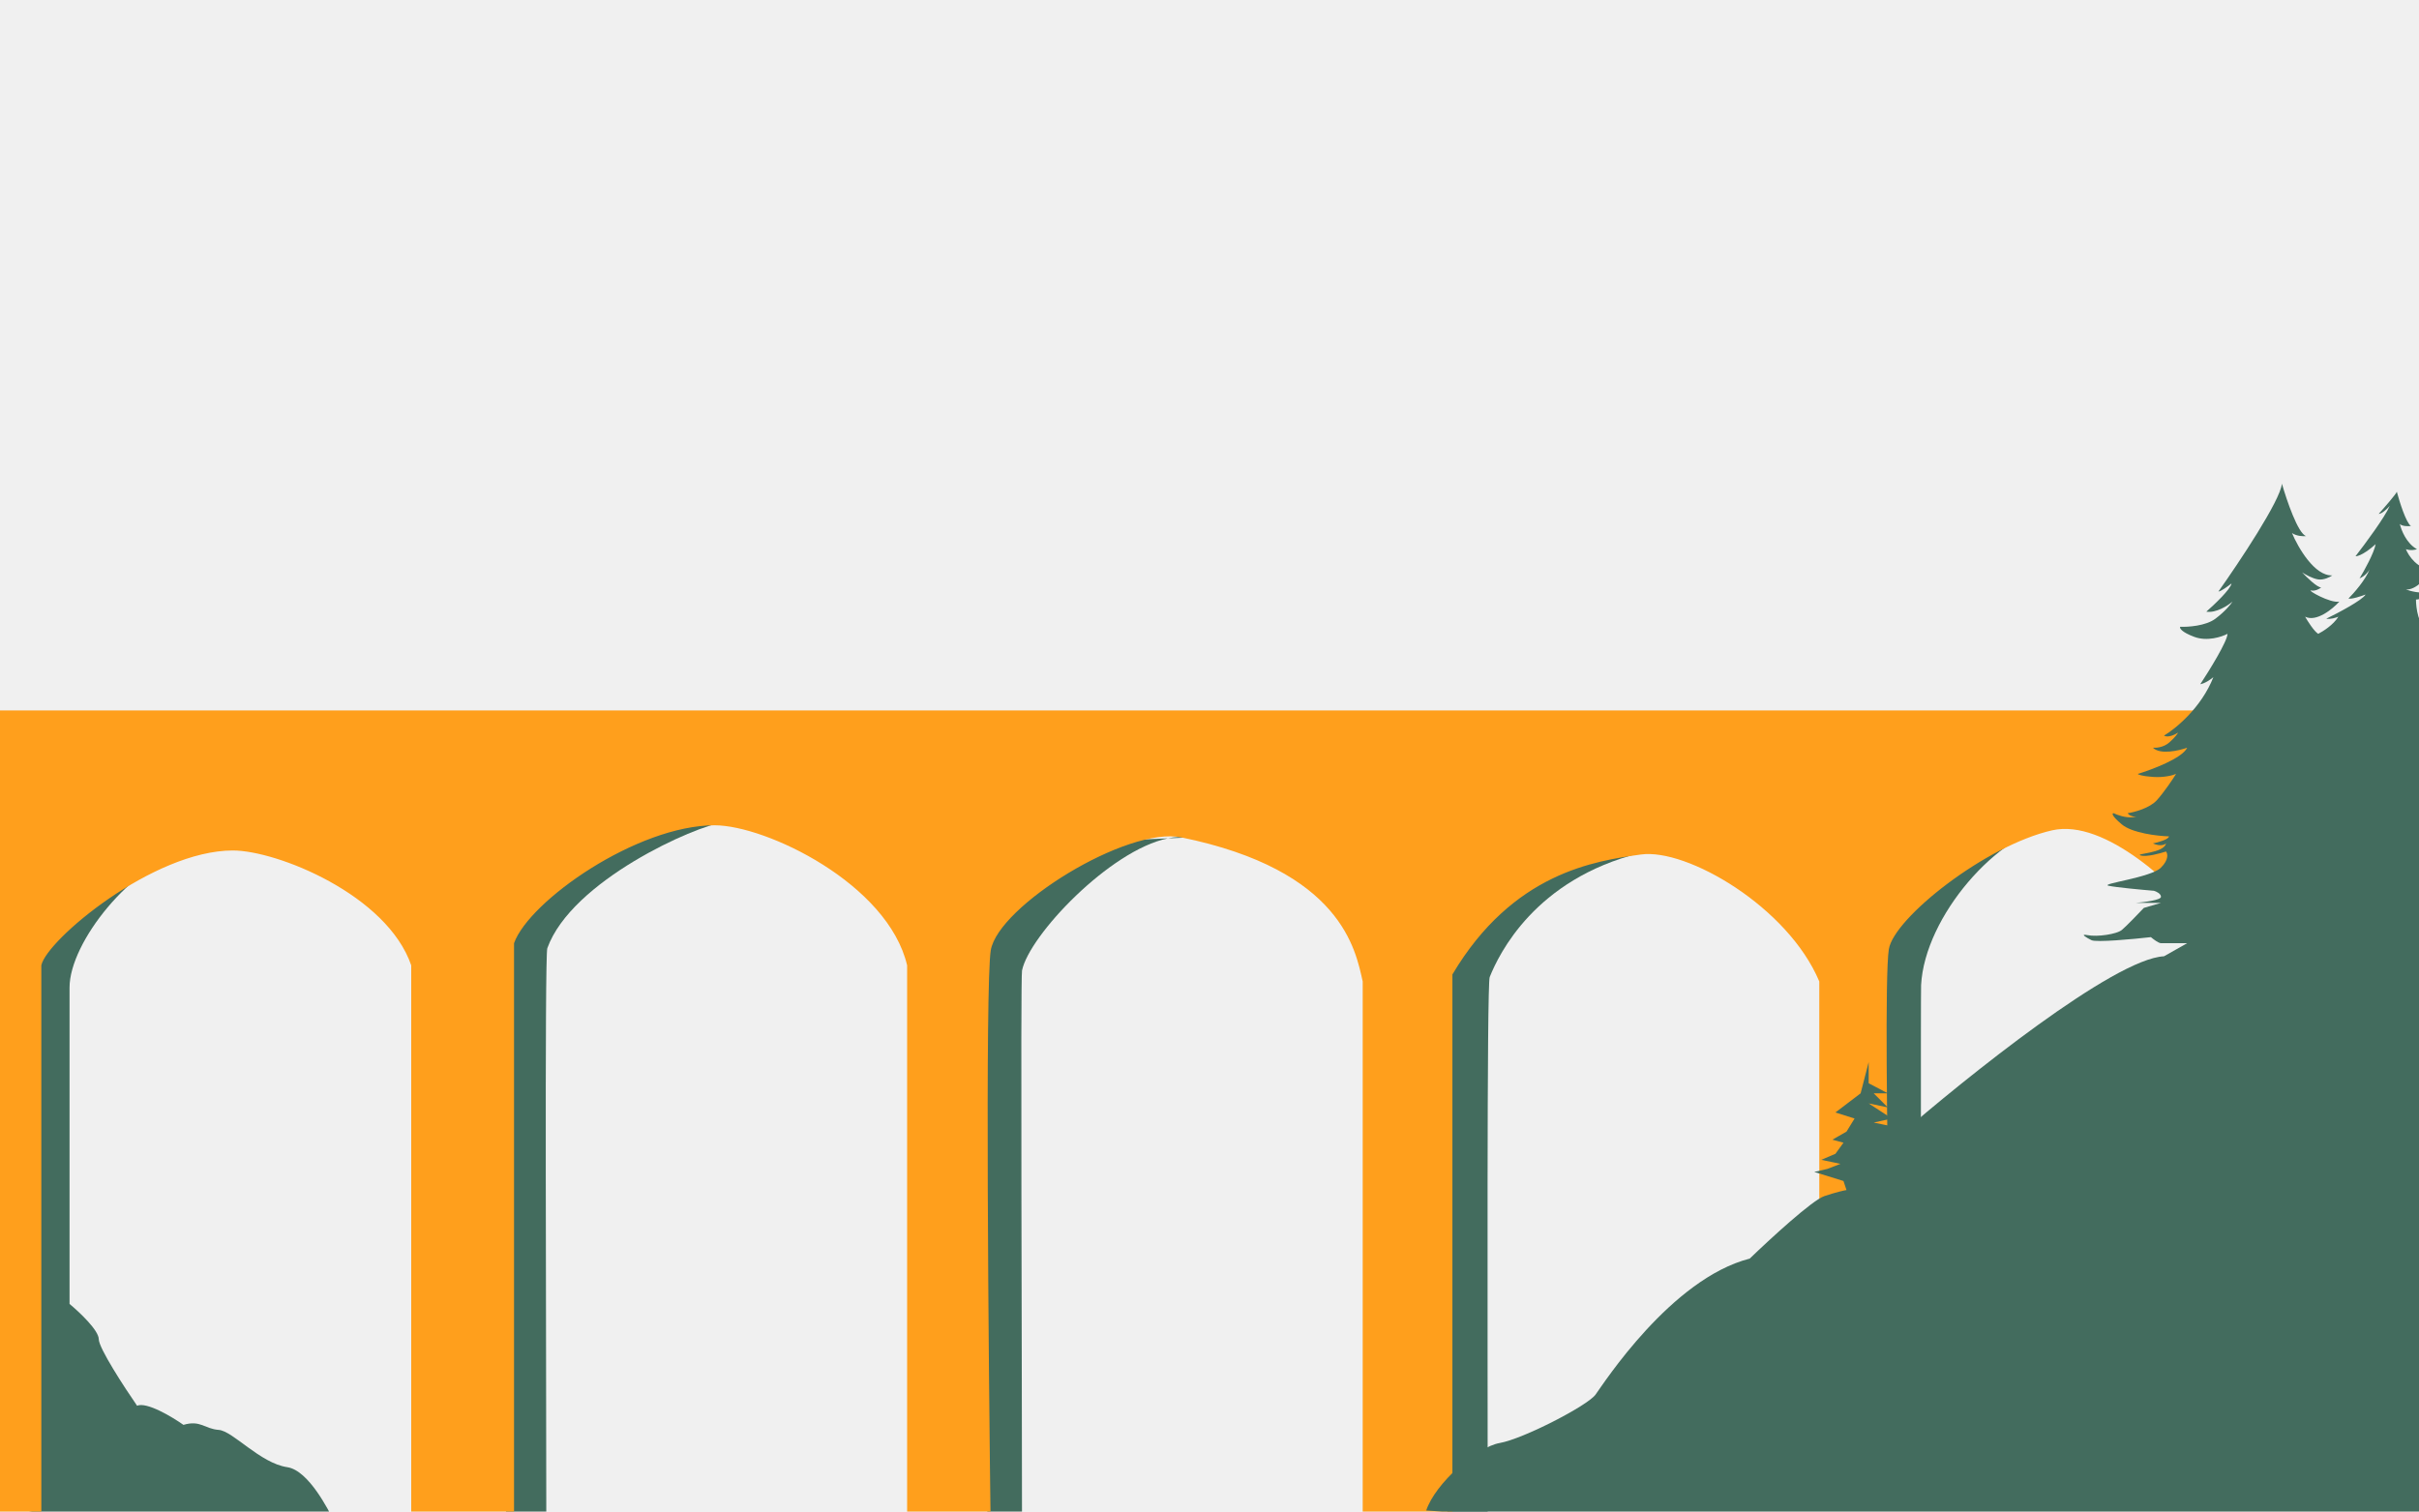
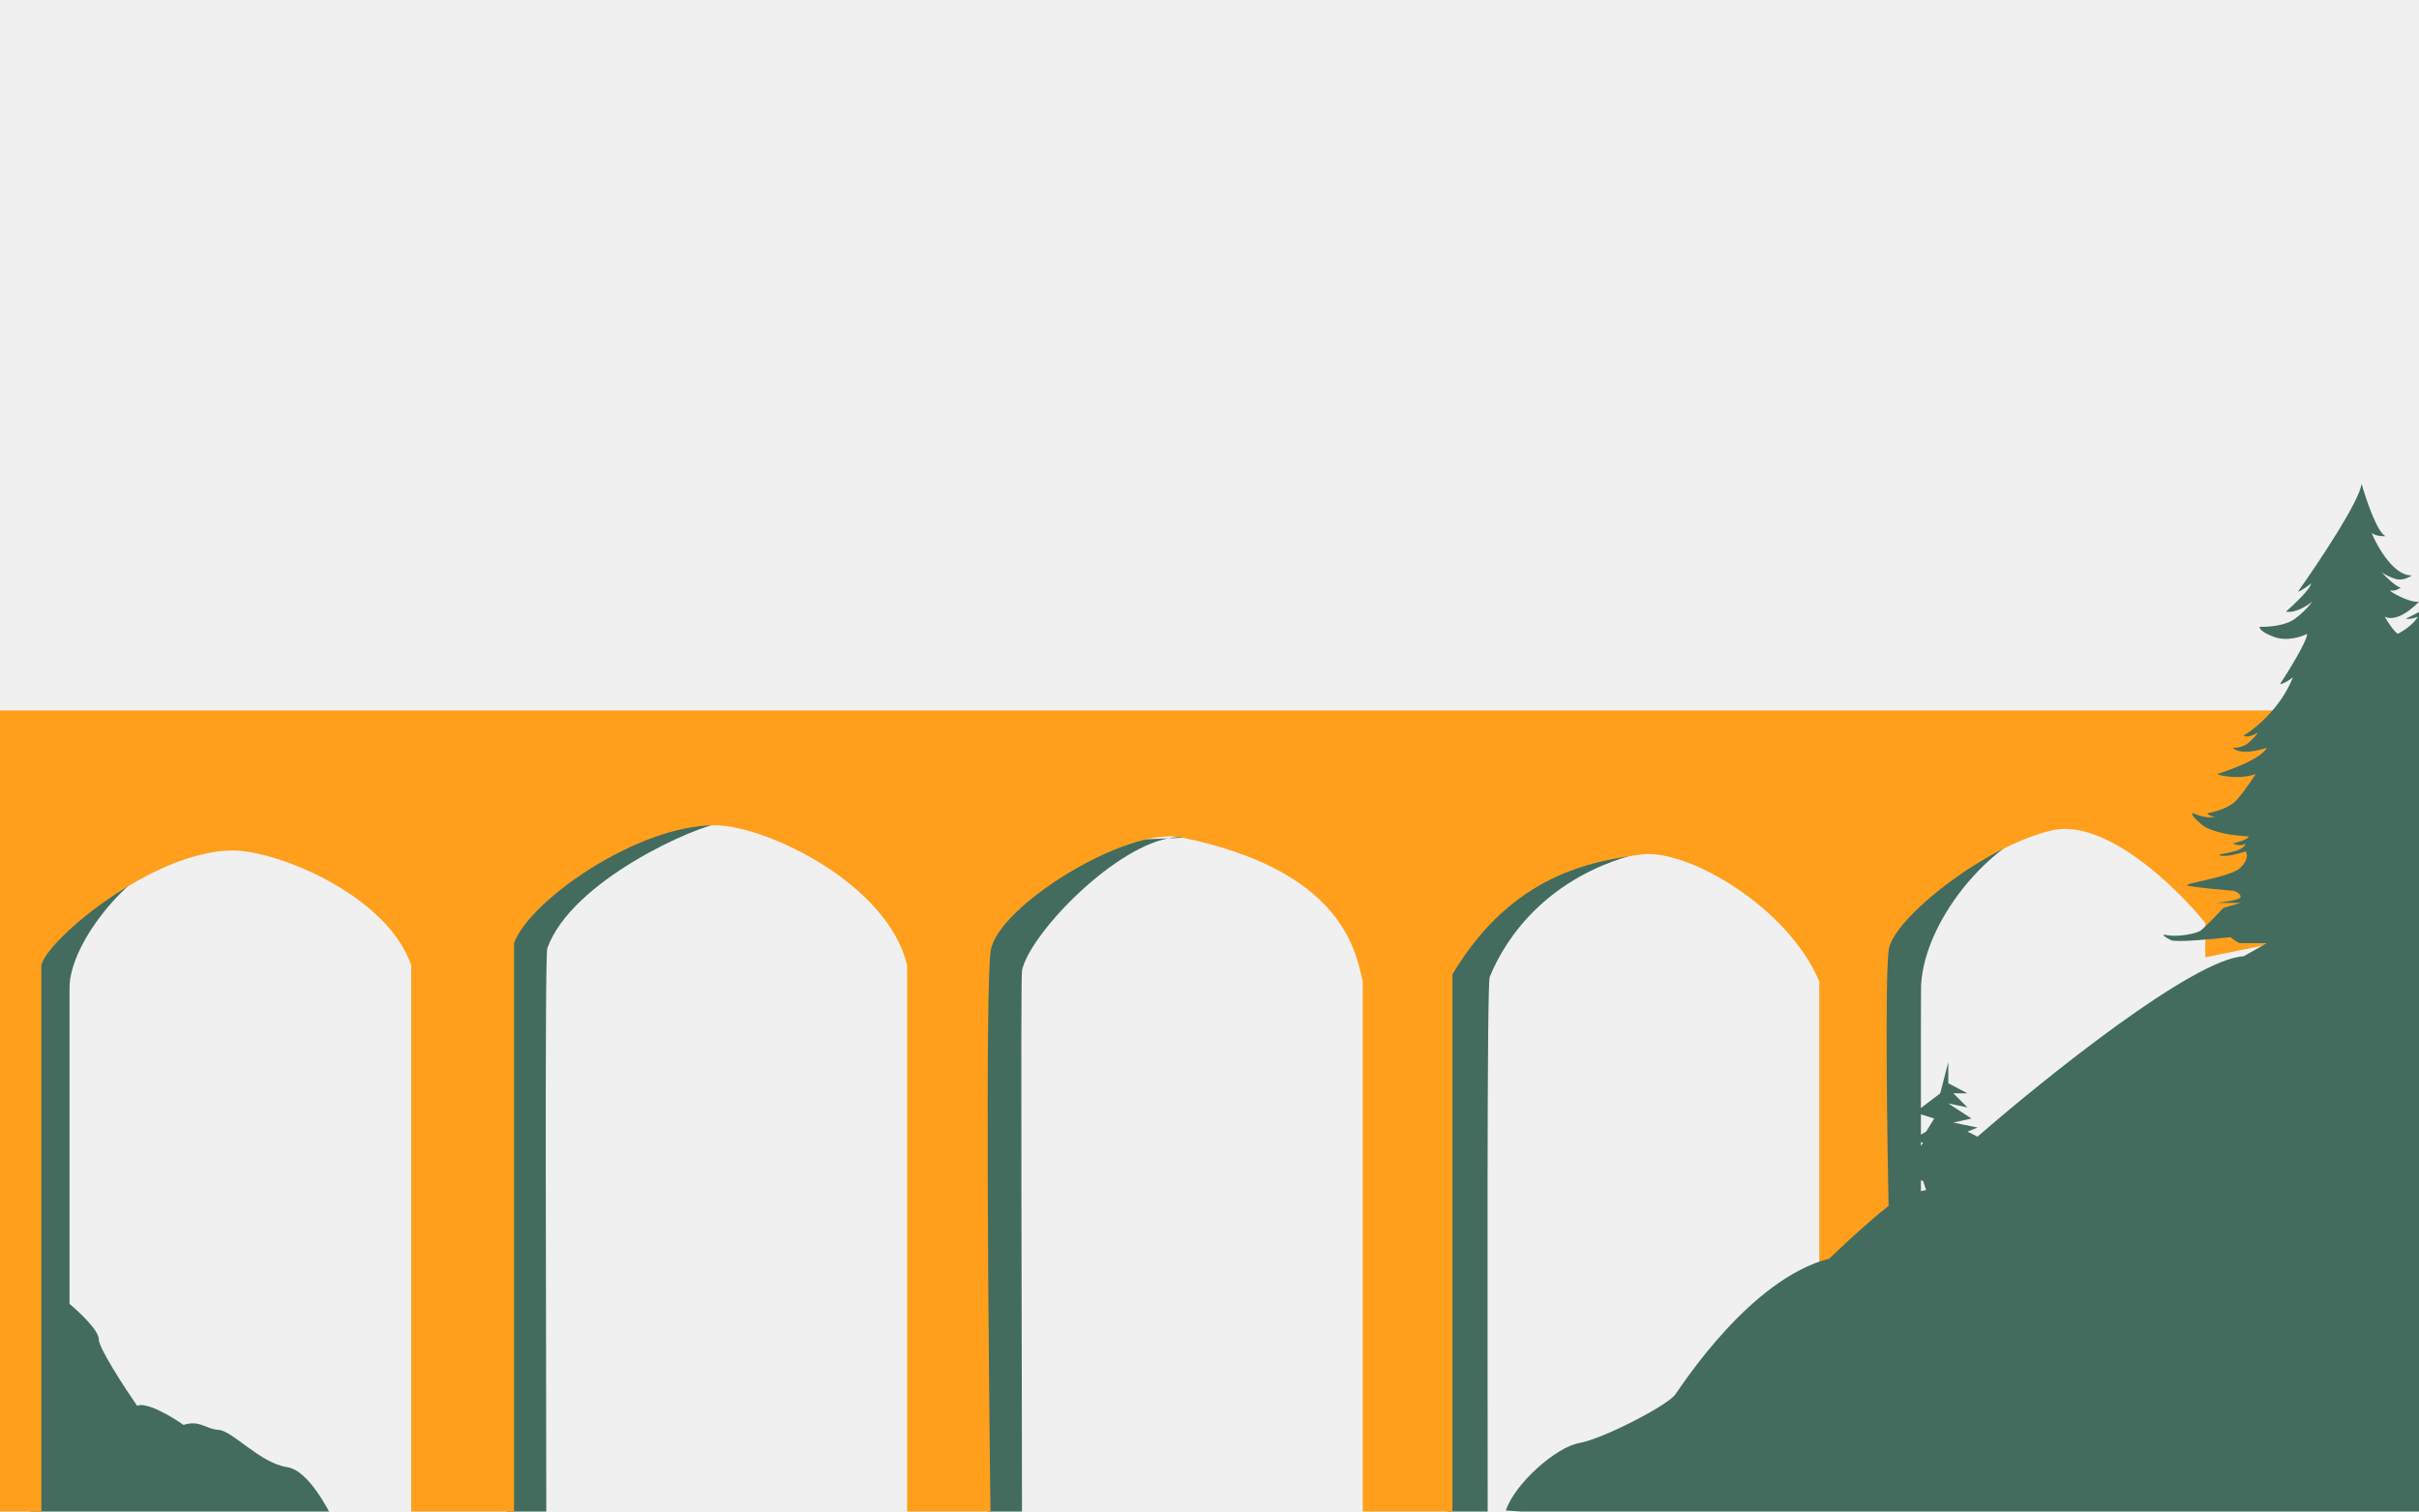
<svg xmlns="http://www.w3.org/2000/svg" width="1200" height="750" viewBox="0 0 1200 750" fill="none">
  <g clip-path="url(#clip0_568_836)">
    <path d="M142.5 728.002C153.3 729.602 163.283 750.167 165.117 753.5L78.75 759.5L-4 747L-12 430L92.5 422.5C65.5 429 34.5 467.5 34.5 490V647C39.333 651 49 660.1 49 664.5C49 668.9 61.667 688.334 68 697.501C72.8 695.501 85.333 703.002 91 707.002C99.5 704.502 101.5 709.002 108.5 709.502C115.5 710.002 129 726.002 142.5 728.002Z" fill="#436C5E" />
    <path d="M251 750.786V455.286L266 419.284L359 408.008C345 409.707 283.5 436.998 271.5 470.518C270.152 474.284 271 668.453 271 750.786H251Z" fill="#436C5E" />
    <path d="M489.883 761.5L487 455.241L502 419.239L579.326 415.985C582.92 415.241 586.342 415.059 589.5 415.557L579.326 415.985C550.484 421.961 510.557 464.165 507 481.543C506.198 485.462 507 679.167 507 761.5H489.883Z" fill="#436C5E" />
    <path d="M718 750.501V455.001L733 419L813.5 423.297C761.5 436.297 743.601 473.297 739 484.812C737.516 488.527 738 668.168 738 750.501H718Z" fill="#436C5E" />
    <path d="M933 740.807V445.307L948 409.306L1019.3 409.304C1022.14 408.906 1024.88 408.891 1027.5 409.304L1019.3 409.304C991.275 413.24 954.816 454.605 953 488.807C952.788 492.802 953 658.474 953 740.807H933Z" fill="#436C5E" />
-     <path d="M1219.5 352.5H-21V757.5L20.5 761.5V479C23 466.5 76 422 115.5 422C137.5 422 192 444 204 479V750.786H255V468C262.5 447 316 409.5 354.5 409.5C380 409.5 440.5 438.5 450 479V762H491.5C490.333 673.5 488.7 487.9 491.5 471.5C495.256 449.5 559 409.977 586 415.5C665.671 431.796 672.5 471.5 676 487V762H720.5V483.5C750.5 433 791.2 427.2 814 424C836.8 420.8 887 450 902.5 487V622L937 605.5C936.167 565.833 935 483.4 937 471C939.5 455.5 985 419.5 1018 412C1044.4 406 1079.67 440.167 1094 458V475L1219.5 449.5V352.5Z" fill="#FF9F1C" />
-     <path d="M744 715.999C732.5 717.999 712 735.999 707.5 749.499L1221.5 783V336C1217.5 329 1209.5 314.7 1209.5 313.5C1209.5 312.3 1207.5 310.333 1206.5 309.5C1207.83 311.667 1209.3 315.4 1204.5 313C1199.7 310.6 1198.5 301.667 1198.5 297.5C1201.7 297.5 1203.17 294.833 1203.5 293.5C1201.1 294.7 1195.83 293.333 1193.5 292.5C1198.7 292.9 1204.33 286 1206.5 282.5C1199.3 282.5 1194.83 275.833 1193.5 272.5C1195.9 273.3 1198.17 272.833 1199 272.5C1193.8 269.7 1191.17 263 1190.5 260C1191.7 261.2 1194.67 261.167 1196 261C1193.6 259.4 1190.33 249 1189 244C1188.6 245.2 1182.83 251.833 1180 255C1181.6 255 1184.33 252.333 1185.5 251C1183.1 256.6 1173.17 270 1168.5 276C1171.3 276 1176.33 272 1178.5 270C1177.7 274.4 1172.83 283.167 1170.5 287C1173.3 285.8 1175 283.5 1175.5 282.5C1173.5 287.7 1167.67 294.333 1165 297C1166.6 297.4 1171.33 295.833 1173.5 295C1171.9 297.8 1159.83 304.167 1154 307C1156 307.4 1158.83 306.5 1160 306C1157.6 310 1152.33 313.333 1150 314.5C1148 313.3 1144.83 308.333 1143.5 306C1149.1 308.8 1157.17 302.167 1160.5 298.5C1156 299.5 1144 292.5 1146.5 293C1148.5 293.4 1150.67 292.167 1151.5 291.5C1149.5 291.5 1144.33 286.5 1142 284C1143.5 285 1147.2 287.1 1150 287.5C1152.8 287.9 1155.83 286.333 1157 285.5C1148.2 285.9 1140 271.667 1137 264.5C1139.4 266.1 1142.67 266.167 1144 266C1140 264.8 1134.33 248.167 1132 240C1131.2 248.4 1110.67 279.167 1100.5 293.5C1101.7 293.5 1105.33 290.833 1107 289.5C1106.6 292.3 1098.5 300 1094.5 303.5C1099.3 304.3 1105.17 300.5 1107.5 298.5C1106.67 299.833 1103.8 303.4 1099 307C1094.2 310.6 1085.33 311.167 1081.5 311C1081.17 311.667 1082.1 313.6 1088.5 316C1094.9 318.4 1102.17 316 1105 314.5C1105 318.1 1096 332.667 1091.5 339.5C1093.9 339.1 1096.83 337 1098 336C1092 351.2 1079.17 361.667 1073.5 365C1075.5 366.2 1079 364.5 1080.5 363.5C1080.17 364.167 1078.8 366.1 1076 368.5C1073.2 370.9 1069.5 371.167 1068 371C1071.6 374.6 1080.83 372.5 1085 371C1082.6 376.2 1067.67 381.833 1060.5 384C1060.67 384.333 1062.4 385.1 1068 385.5C1073.6 385.9 1078 384.667 1079.5 384C1077.83 386.667 1073.6 393 1070 397C1066.4 401 1058.83 403 1055.5 403.5C1057 406 1062.5 405 1058 405.5C1054.4 405.9 1050.17 404.333 1048.5 403.5C1047.67 403.5 1047.3 404.6 1052.5 409C1057.7 413.4 1070.33 414.833 1076 415C1075.6 416.6 1070.5 418 1068 418.5C1071.6 420.1 1073.83 419.167 1074.5 418.5C1073.5 423.5 1058.5 423.5 1062 424.5C1064.8 425.3 1071.5 423.5 1074.5 422.5C1075.33 423.5 1076 426.5 1072 430.5C1067 435.5 1041.5 438.5 1046 439.5C1049.6 440.3 1062.5 441.5 1068.5 442C1069.67 442.333 1072 443.4 1072 445C1072 446.6 1063.67 447.667 1059.5 448H1072L1063.5 450.5C1060.67 453.5 1054.5 459.9 1052.5 461.5C1050 463.5 1040.5 464.999 1035.5 463.999C1031.5 463.199 1035.17 465.333 1037.5 466.499C1039.9 467.699 1058.17 465.999 1067 464.999C1068.17 465.999 1070.8 467.999 1072 467.999H1085L1073.5 474.499C1048.7 475.699 975.167 534.666 941.5 563.999L936.5 561.499L941.5 559.499L929.5 556.999L938.5 554.999L927 547.499L936.5 549.499L929.5 542.499H936.5L927 537.499V526.999L923 542.499L910.5 551.999L920 554.999L916 561.499L909 565.499L914.5 566.999L910.5 572.499L903.5 575.499L913 577.499L906.5 579.999L900 581.499L914.5 585.999L916 590.499C914.833 590.666 911 591.499 905 593.499C899 595.499 877.833 614.999 868 624.499C829 634.499 795.5 686.499 791.5 691.999C787.5 697.499 755.5 713.999 744 715.999Z" fill="#436C5E" />
+     <path d="M1219.5 352.5H-21V757.5L20.5 761.5V479C23 466.5 76 422 115.5 422C137.5 422 192 444 204 479V750.786H255V468C262.5 447 316 409.5 354.5 409.5C380 409.5 440.5 438.5 450 479V762H491.5C490.333 673.5 488.7 487.9 491.5 471.5C495.256 449.5 559 409.977 586 415.5C665.671 431.796 672.5 471.5 676 487V762H720.5V483.5C750.5 433 791.2 427.2 814 424C836.8 420.8 887 450 902.5 487V635.5L937 605.5C936.167 565.833 935 483.4 937 471C939.5 455.5 985 419.5 1018 412C1044.4 406 1079.67 440.167 1094 458V475L1219.5 449.5V352.5Z" fill="#FF9F1C" />
+     <path d="M783.5 715.999C772 717.999 751.5 735.999 747 749.499L1261 783V336C1257 329 1249 314.7 1249 313.5C1249 312.3 1247 310.333 1246 309.5C1247.33 311.667 1248.8 315.4 1244 313C1239.2 310.6 1238 301.667 1238 297.5C1241.2 297.5 1242.67 294.833 1243 293.5C1240.6 294.7 1235.33 293.333 1233 292.5C1238.2 292.9 1243.83 286 1246 282.5C1238.8 282.5 1234.33 275.833 1233 272.5C1235.4 273.3 1237.67 272.833 1238.5 272.5C1233.3 269.7 1230.67 263 1230 260C1231.2 261.2 1234.17 261.167 1235.5 261C1233.1 259.4 1229.83 249 1228.5 244C1228.1 245.2 1222.33 251.833 1219.5 255C1221.1 255 1223.83 252.333 1225 251C1222.6 256.6 1212.67 270 1208 276C1210.8 276 1215.83 272 1218 270C1217.2 274.4 1212.33 283.167 1210 287C1212.8 285.8 1214.5 283.5 1215 282.5C1213 287.7 1207.17 294.333 1204.5 297C1206.1 297.4 1210.83 295.833 1213 295C1211.4 297.8 1199.33 304.167 1193.5 307C1195.5 307.4 1198.33 306.5 1199.5 306C1197.1 310 1191.83 313.333 1189.5 314.5C1187.5 313.3 1184.33 308.333 1183 306C1188.6 308.8 1196.67 302.167 1200 298.5C1195.5 299.5 1183.5 292.5 1186 293C1188 293.4 1190.17 292.167 1191 291.5C1189 291.5 1183.83 286.5 1181.5 284C1183 285 1186.7 287.1 1189.5 287.5C1192.3 287.9 1195.33 286.333 1196.5 285.5C1187.7 285.9 1179.5 271.667 1176.5 264.5C1178.9 266.1 1182.17 266.167 1183.5 266C1179.5 264.8 1173.83 248.167 1171.5 240C1170.7 248.4 1150.17 279.167 1140 293.5C1141.2 293.5 1144.83 290.833 1146.5 289.5C1146.1 292.3 1138 300 1134 303.5C1138.8 304.3 1144.67 300.5 1147 298.5C1146.17 299.833 1143.3 303.4 1138.5 307C1133.7 310.6 1124.83 311.167 1121 311C1120.67 311.667 1121.6 313.6 1128 316C1134.4 318.4 1141.67 316 1144.5 314.5C1144.5 318.1 1135.5 332.667 1131 339.5C1133.4 339.1 1136.33 337 1137.5 336C1131.5 351.2 1118.67 361.667 1113 365C1115 366.2 1118.5 364.5 1120 363.5C1119.67 364.167 1118.3 366.1 1115.5 368.5C1112.7 370.9 1109 371.167 1107.5 371C1111.1 374.6 1120.33 372.5 1124.5 371C1122.1 376.2 1107.17 381.833 1100 384C1100.17 384.333 1101.9 385.1 1107.5 385.5C1113.1 385.9 1117.5 384.667 1119 384C1117.33 386.667 1113.1 393 1109.5 397C1105.9 401 1098.33 403 1095 403.5C1096.5 406 1102 405 1097.5 405.5C1093.9 405.9 1089.67 404.333 1088 403.5C1087.17 403.5 1086.8 404.6 1092 409C1097.2 413.4 1109.83 414.833 1115.5 415C1115.1 416.6 1110 418 1107.5 418.5C1111.1 420.1 1113.33 419.167 1114 418.5C1113 423.5 1098 423.5 1101.5 424.5C1104.3 425.3 1111 423.5 1114 422.5C1114.83 423.5 1115.5 426.5 1111.5 430.5C1106.5 435.5 1081 438.5 1085.5 439.5C1089.1 440.3 1102 441.5 1108 442C1109.17 442.333 1111.5 443.4 1111.5 445C1111.5 446.6 1103.17 447.667 1099 448H1111.5L1103 450.5C1100.17 453.5 1094 459.9 1092 461.5C1089.5 463.5 1080 464.999 1075 463.999C1071 463.199 1074.67 465.333 1077 466.499C1079.4 467.699 1097.67 465.999 1106.5 464.999C1107.67 465.999 1110.3 467.999 1111.5 467.999H1124.5L1113 474.499C1088.2 475.699 1014.67 534.666 981 563.999L976 561.499L981 559.499L969 556.999L978 554.999L966.5 547.499L976 549.499L969 542.499H976L966.5 537.499V526.999L962.5 542.499L950 551.999L959.5 554.999L955.5 561.499L948.5 565.499L954 566.999L950 572.499L943 575.499L952.5 577.499L946 579.999L939.5 581.499L954 585.999L955.5 590.499C954.333 590.666 950.5 591.499 944.5 593.499C938.5 595.499 917.333 614.999 907.5 624.499C868.5 634.499 835 686.499 831 691.999C827 697.499 795 713.999 783.5 715.999Z" fill="#436C5E" />
  </g>
  <defs>
    <clipPath id="clip0_568_836">
      <rect width="1200" height="750" fill="white" />
    </clipPath>
  </defs>
</svg>
